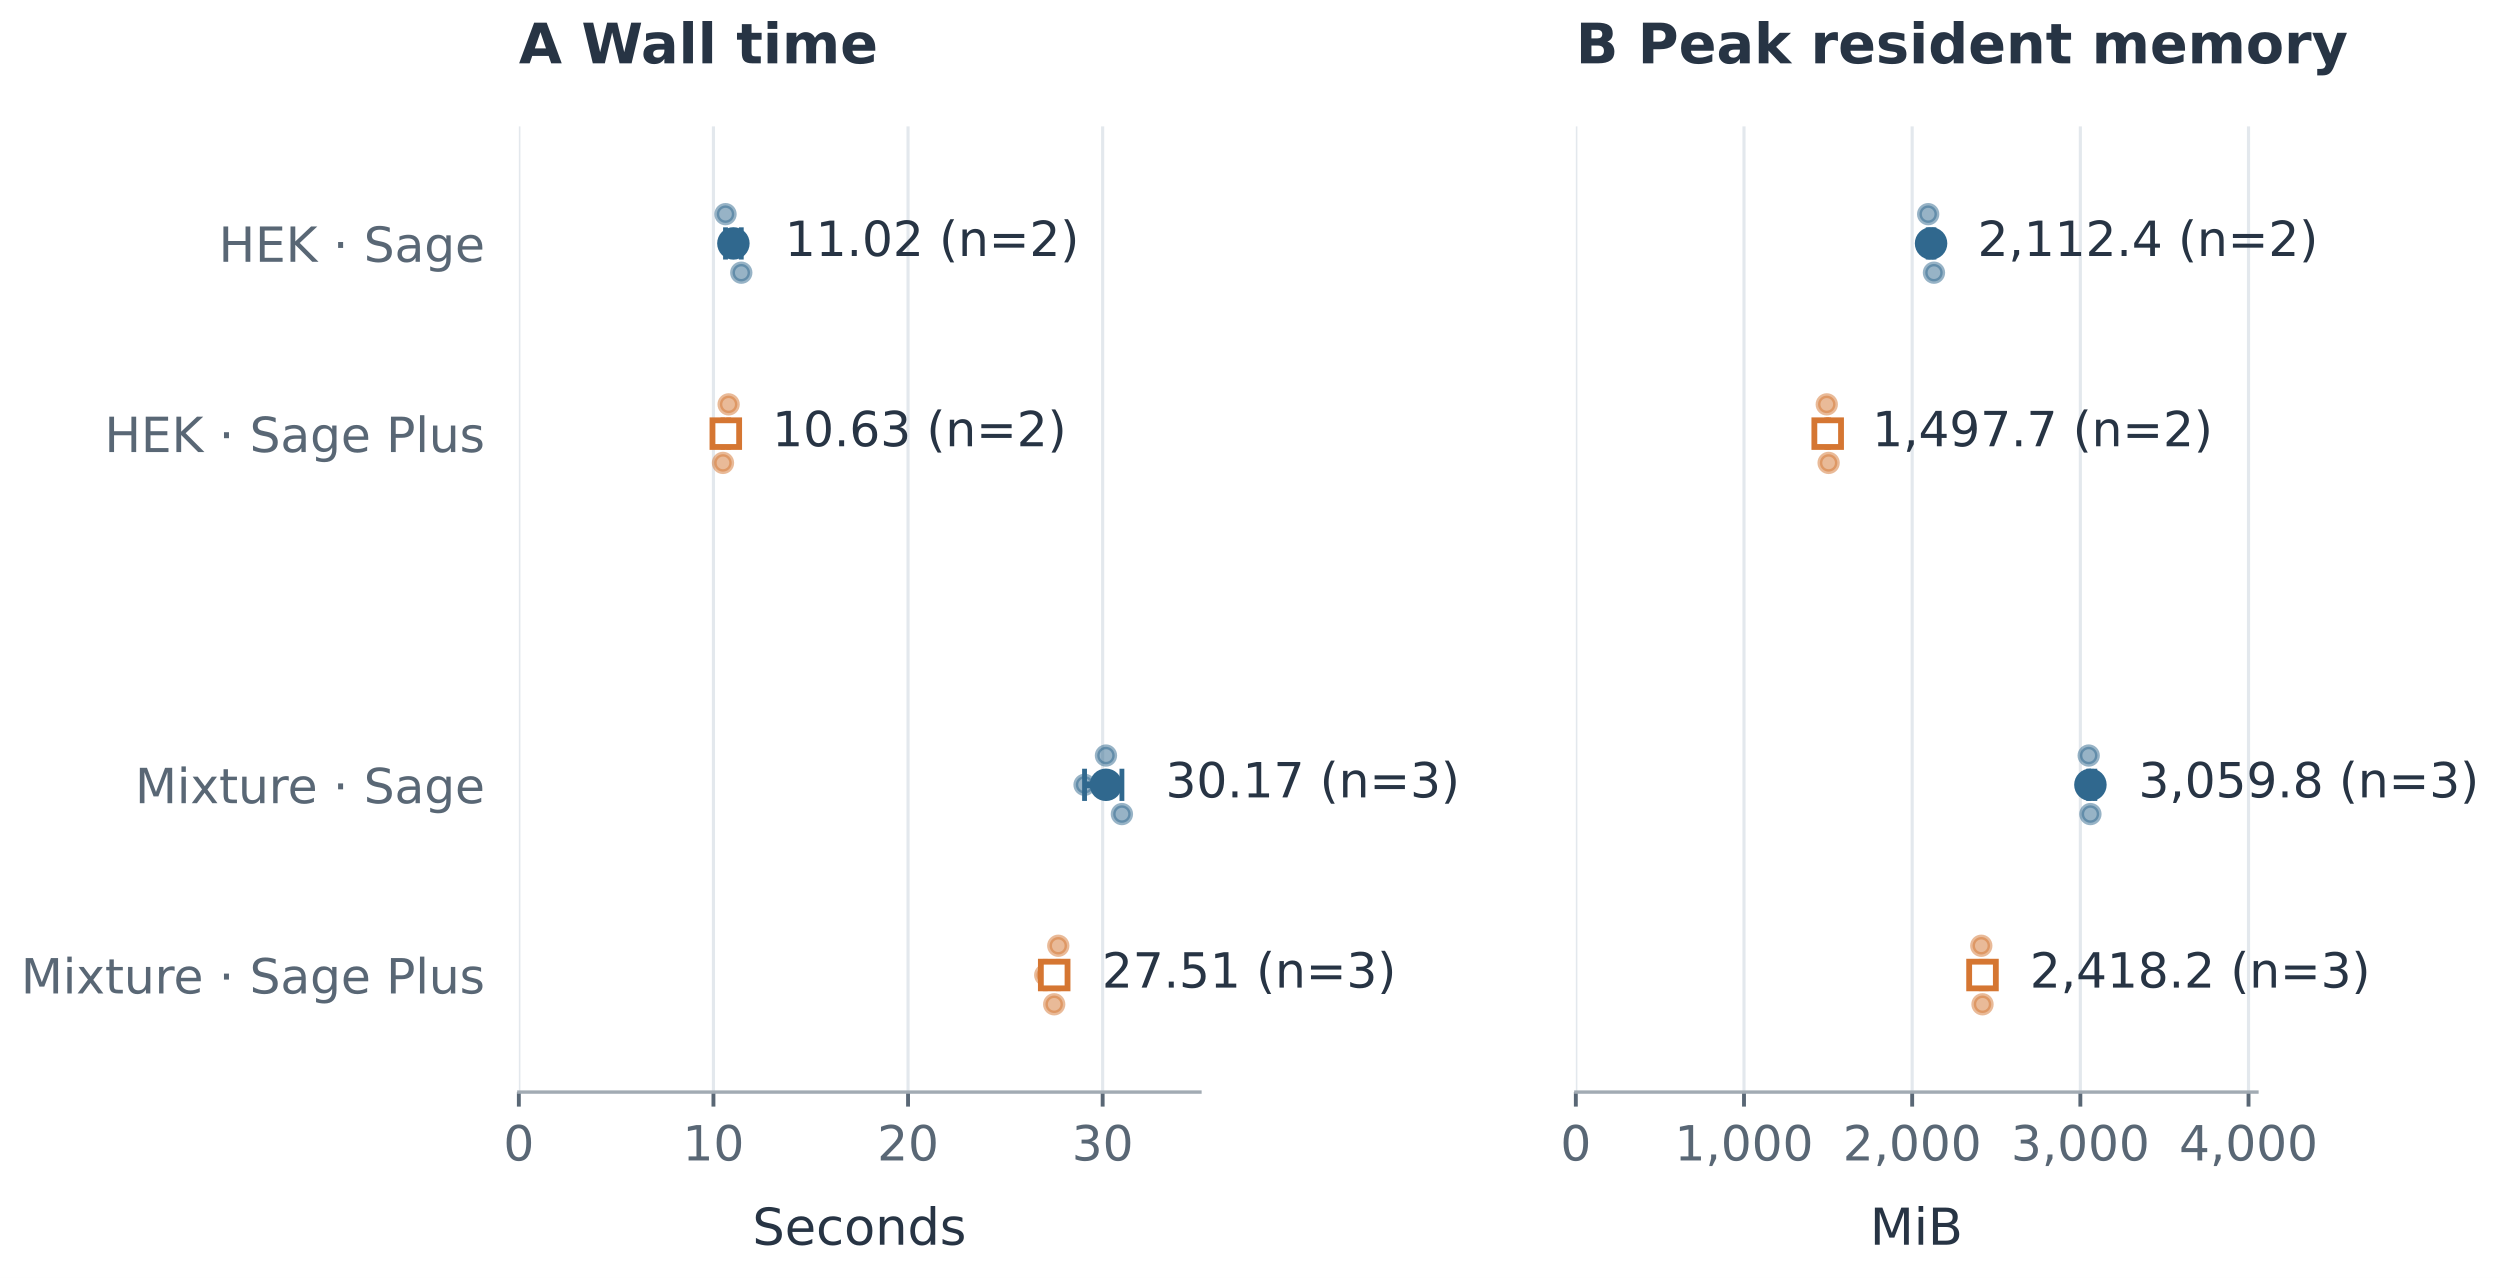
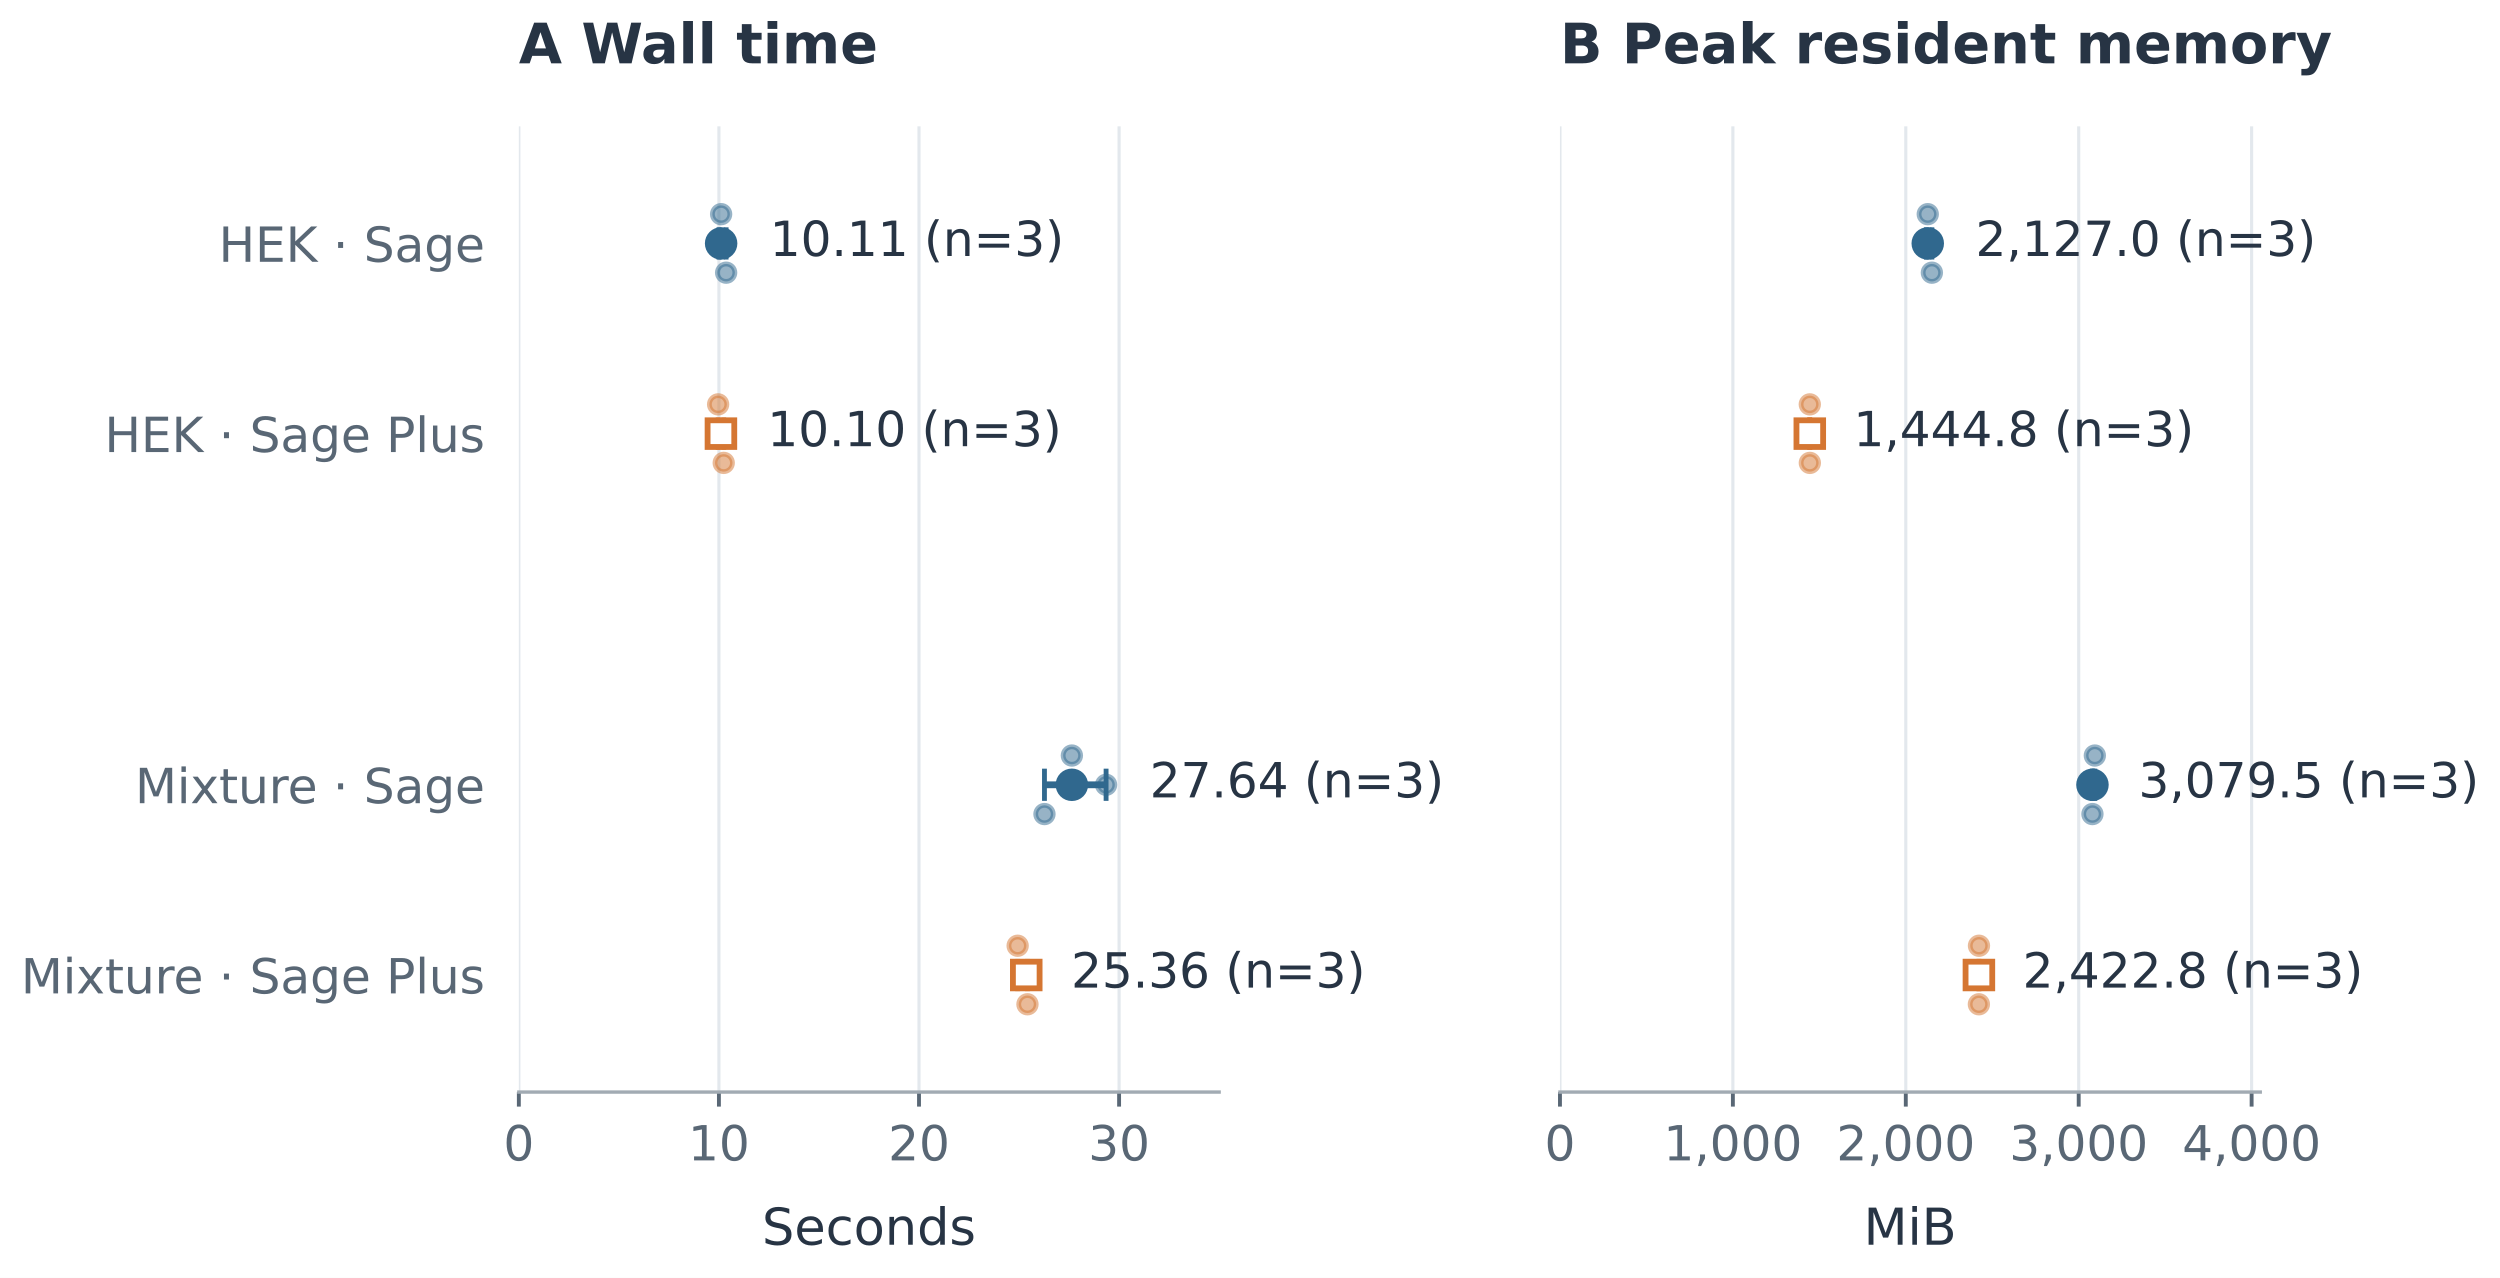
- <svg xmlns="http://www.w3.org/2000/svg" xmlns:xlink="http://www.w3.org/1999/xlink" width="515.529pt" height="263.52pt" viewBox="0 0 515.529 263.52" version="1.1">
+ <svg xmlns="http://www.w3.org/2000/svg" xmlns:xlink="http://www.w3.org/1999/xlink" width="515.536pt" height="263.52pt" viewBox="0 0 515.536 263.52" version="1.1">
  <defs>
    <style type="text/css">*{stroke-linejoin: round; stroke-linecap: butt}</style>
  </defs>
  <g id="figure_1">
    <g id="patch_1">
-       <path d="M 0 263.52  L 515.529 263.52  L 515.529 0  L 0 0  z " style="fill: #ffffff" />
+       <path d="M 0 263.52  L 515.536 263.52  L 515.536 0  L 0 0  z " style="fill: #ffffff" />
    </g>
    <g id="axes_1">
      <g id="patch_2">
-         <path d="M 106.992 225.199  L 247.443 225.199  L 247.443 26.058  L 106.992 26.058  z " style="fill: #ffffff" />
+         <path d="M 106.992 225.199  L 251.404 225.199  L 251.404 26.058  L 106.992 26.058  z " style="fill: #ffffff" />
      </g>
      <g id="matplotlib.axis_1">
        <g id="xtick_1">
          <g id="line2d_1">
-             <path d="M 106.992 225.199  L 106.992 26.058  " clip-path="url(#pabcf31ea28)" style="fill: none; stroke: #e3e8ed; stroke-width: 0.65; stroke-linecap: square" />
+             <path d="M 106.992 225.199  L 106.992 26.058  " clip-path="url(#pe4a8fcfc64)" style="fill: none; stroke: #e3e8ed; stroke-width: 0.65; stroke-linecap: square" />
          </g>
          <g id="line2d_2">
            <defs>
              <path id="ma67647b1fe" d="M 0 0  L 0 3  " style="stroke: #596775; stroke-width: 0.8" />
            </defs>
            <g>
              <use xlink:href="#ma67647b1fe" x="106.992" y="225.199" style="fill: #596775; stroke: #596775; stroke-width: 0.8" />
            </g>
          </g>
          <g id="text_1">
            <text style="font-size: 10px; font-family: 'DejaVu Sans'; text-anchor: middle; fill: #596775" x="106.992" y="239.297" transform="rotate(-0 106.9919 239.2968)">0</text>
          </g>
        </g>
        <g id="xtick_2">
          <g id="line2d_3">
-             <path d="M 147.121 225.199  L 147.121 26.058  " clip-path="url(#pabcf31ea28)" style="fill: none; stroke: #e3e8ed; stroke-width: 0.65; stroke-linecap: square" />
+             <path d="M 148.252 225.199  L 148.252 26.058  " clip-path="url(#pe4a8fcfc64)" style="fill: none; stroke: #e3e8ed; stroke-width: 0.65; stroke-linecap: square" />
          </g>
          <g id="line2d_4">
            <g>
-               <use xlink:href="#ma67647b1fe" x="147.121" y="225.199" style="fill: #596775; stroke: #596775; stroke-width: 0.8" />
+               <use xlink:href="#ma67647b1fe" x="148.252" y="225.199" style="fill: #596775; stroke: #596775; stroke-width: 0.8" />
            </g>
          </g>
          <g id="text_2">
-             <text style="font-size: 10px; font-family: 'DejaVu Sans'; text-anchor: middle; fill: #596775" x="147.121" y="239.297" transform="rotate(-0 147.1208 239.2968)">10</text>
+             <text style="font-size: 10px; font-family: 'DejaVu Sans'; text-anchor: middle; fill: #596775" x="148.252" y="239.297" transform="rotate(-0 148.2524 239.2968)">10</text>
          </g>
        </g>
        <g id="xtick_3">
          <g id="line2d_5">
-             <path d="M 187.25 225.199  L 187.25 26.058  " clip-path="url(#pabcf31ea28)" style="fill: none; stroke: #e3e8ed; stroke-width: 0.65; stroke-linecap: square" />
+             <path d="M 189.513 225.199  L 189.513 26.058  " clip-path="url(#pe4a8fcfc64)" style="fill: none; stroke: #e3e8ed; stroke-width: 0.65; stroke-linecap: square" />
          </g>
          <g id="line2d_6">
            <g>
-               <use xlink:href="#ma67647b1fe" x="187.25" y="225.199" style="fill: #596775; stroke: #596775; stroke-width: 0.8" />
+               <use xlink:href="#ma67647b1fe" x="189.513" y="225.199" style="fill: #596775; stroke: #596775; stroke-width: 0.8" />
            </g>
          </g>
          <g id="text_3">
-             <text style="font-size: 10px; font-family: 'DejaVu Sans'; text-anchor: middle; fill: #596775" x="187.25" y="239.297" transform="rotate(-0 187.2497 239.2968)">20</text>
+             <text style="font-size: 10px; font-family: 'DejaVu Sans'; text-anchor: middle; fill: #596775" x="189.513" y="239.297" transform="rotate(-0 189.5129 239.2968)">20</text>
          </g>
        </g>
        <g id="xtick_4">
          <g id="line2d_7">
-             <path d="M 227.379 225.199  L 227.379 26.058  " clip-path="url(#pabcf31ea28)" style="fill: none; stroke: #e3e8ed; stroke-width: 0.65; stroke-linecap: square" />
+             <path d="M 230.773 225.199  L 230.773 26.058  " clip-path="url(#pe4a8fcfc64)" style="fill: none; stroke: #e3e8ed; stroke-width: 0.65; stroke-linecap: square" />
          </g>
          <g id="line2d_8">
            <g>
-               <use xlink:href="#ma67647b1fe" x="227.379" y="225.199" style="fill: #596775; stroke: #596775; stroke-width: 0.8" />
+               <use xlink:href="#ma67647b1fe" x="230.773" y="225.199" style="fill: #596775; stroke: #596775; stroke-width: 0.8" />
            </g>
          </g>
          <g id="text_4">
-             <text style="font-size: 10px; font-family: 'DejaVu Sans'; text-anchor: middle; fill: #596775" x="227.379" y="239.297" transform="rotate(-0 227.3786 239.2968)">30</text>
+             <text style="font-size: 10px; font-family: 'DejaVu Sans'; text-anchor: middle; fill: #596775" x="230.773" y="239.297" transform="rotate(-0 230.7733 239.2968)">30</text>
          </g>
        </g>
        <g id="text_5">
-           <text style="font-size: 10.5px; font-family: 'DejaVu Sans'; text-anchor: middle; fill: #273444" x="177.217" y="256.678" transform="rotate(-0 177.2175 256.6775)">Seconds</text>
+           <text style="font-size: 10.5px; font-family: 'DejaVu Sans'; text-anchor: middle; fill: #273444" x="179.198" y="256.678" transform="rotate(-0 179.1977 256.6775)">Seconds</text>
        </g>
      </g>
      <g id="matplotlib.axis_2">
        <g id="ytick_1">
          <g id="line2d_9" />
          <g id="text_6">
            <text style="font-size: 10px; font-family: 'DejaVu Sans'; text-anchor: end; fill: #596775" x="99.992" y="53.995" transform="rotate(-0 99.99187 53.99533)">HEK · Sage</text>
          </g>
        </g>
        <g id="ytick_2">
          <g id="line2d_10" />
          <g id="text_7">
            <text style="font-size: 10px; font-family: 'DejaVu Sans'; text-anchor: end; fill: #596775" x="99.992" y="93.22" transform="rotate(-0 99.99187 93.22046)">HEK · Sage Plus</text>
          </g>
        </g>
        <g id="ytick_3">
          <g id="line2d_11" />
          <g id="text_8">
            <text style="font-size: 10px; font-family: 'DejaVu Sans'; text-anchor: end; fill: #596775" x="99.992" y="165.635" transform="rotate(-0 99.99187 165.6354)">Mixture · Sage</text>
          </g>
        </g>
        <g id="ytick_4">
          <g id="line2d_12" />
          <g id="text_9">
            <text style="font-size: 10px; font-family: 'DejaVu Sans'; text-anchor: end; fill: #596775" x="99.992" y="204.86" transform="rotate(-0 99.99187 204.8601)">Mixture · Sage Plus</text>
          </g>
        </g>
      </g>
      <g id="LineCollection_1">
-         <path d="M 149.609 50.197  L 152.859 50.197  " clip-path="url(#pabcf31ea28)" style="fill: none; stroke: #30688e; stroke-width: 1.4" />
+         <path d="M 148.252 50.197  L 149.738 50.197  " clip-path="url(#pe4a8fcfc64)" style="fill: none; stroke: #30688e; stroke-width: 1.4" />
      </g>
      <g id="LineCollection_2">
-         <path d="M 149.609 46.877  L 149.609 53.516  " clip-path="url(#pabcf31ea28)" style="fill: none; stroke: #30688e" />
-         <path d="M 152.859 46.877  L 152.859 53.516  " clip-path="url(#pabcf31ea28)" style="fill: none; stroke: #30688e" />
+         <path d="M 148.252 46.877  L 148.252 53.516  " clip-path="url(#pe4a8fcfc64)" style="fill: none; stroke: #30688e" />
+         <path d="M 149.738 46.877  L 149.738 53.516  " clip-path="url(#pe4a8fcfc64)" style="fill: none; stroke: #30688e" />
      </g>
      <g id="LineCollection_3">
-         <path d="M 149.087 89.421  L 150.251 89.421  " clip-path="url(#pabcf31ea28)" style="fill: none; stroke: #d57632; stroke-width: 1.4" />
+         <path d="M 148.087 89.421  L 149.243 89.421  " clip-path="url(#pe4a8fcfc64)" style="fill: none; stroke: #d57632; stroke-width: 1.4" />
      </g>
      <g id="LineCollection_4">
-         <path d="M 149.087 86.102  L 149.087 92.74  " clip-path="url(#pabcf31ea28)" style="fill: none; stroke: #d57632" />
-         <path d="M 150.251 86.102  L 150.251 92.74  " clip-path="url(#pabcf31ea28)" style="fill: none; stroke: #d57632" />
+         <path d="M 148.087 86.102  L 148.087 92.74  " clip-path="url(#pe4a8fcfc64)" style="fill: none; stroke: #d57632" />
+         <path d="M 149.243 86.102  L 149.243 92.74  " clip-path="url(#pe4a8fcfc64)" style="fill: none; stroke: #d57632" />
      </g>
      <g id="LineCollection_5">
-         <path d="M 223.647 161.836  L 231.351 161.836  " clip-path="url(#pabcf31ea28)" style="fill: none; stroke: #30688e; stroke-width: 1.4" />
+         <path d="M 215.383 161.836  L 228.091 161.836  " clip-path="url(#pe4a8fcfc64)" style="fill: none; stroke: #30688e; stroke-width: 1.4" />
      </g>
      <g id="LineCollection_6">
-         <path d="M 223.647 158.517  L 223.647 165.155  " clip-path="url(#pabcf31ea28)" style="fill: none; stroke: #30688e" />
-         <path d="M 231.351 158.517  L 231.351 165.155  " clip-path="url(#pabcf31ea28)" style="fill: none; stroke: #30688e" />
+         <path d="M 215.383 158.517  L 215.383 165.155  " clip-path="url(#pe4a8fcfc64)" style="fill: none; stroke: #30688e" />
+         <path d="M 228.091 158.517  L 228.091 165.155  " clip-path="url(#pe4a8fcfc64)" style="fill: none; stroke: #30688e" />
      </g>
      <g id="LineCollection_7">
-         <path d="M 215.541 201.061  L 218.229 201.061  " clip-path="url(#pabcf31ea28)" style="fill: none; stroke: #d57632; stroke-width: 1.4" />
+         <path d="M 209.854 201.061  L 211.876 201.061  " clip-path="url(#pe4a8fcfc64)" style="fill: none; stroke: #d57632; stroke-width: 1.4" />
      </g>
      <g id="LineCollection_8">
-         <path d="M 215.541 197.742  L 215.541 204.38  " clip-path="url(#pabcf31ea28)" style="fill: none; stroke: #d57632" />
-         <path d="M 218.229 197.742  L 218.229 204.38  " clip-path="url(#pabcf31ea28)" style="fill: none; stroke: #d57632" />
+         <path d="M 209.854 197.742  L 209.854 204.38  " clip-path="url(#pe4a8fcfc64)" style="fill: none; stroke: #d57632" />
+         <path d="M 211.876 197.742  L 211.876 204.38  " clip-path="url(#pe4a8fcfc64)" style="fill: none; stroke: #d57632" />
      </g>
      <g id="patch_3">
-         <path d="M 106.992 225.199  L 247.443 225.199  " style="fill: none; stroke: #a2abb3; stroke-width: 0.7; stroke-linejoin: miter; stroke-linecap: square" />
+         <path d="M 106.992 225.199  L 251.404 225.199  " style="fill: none; stroke: #a2abb3; stroke-width: 0.7; stroke-linejoin: miter; stroke-linecap: square" />
      </g>
      <g id="PathCollection_1">
        <defs>
          <path id="mf370500180" d="M 0 1.803  C 0.478 1.803 0.937 1.613 1.275 1.275  C 1.613 0.937 1.803 0.478 1.803 0  C 1.803 -0.478 1.613 -0.937 1.275 -1.275  C 0.937 -1.613 0.478 -1.803 0 -1.803  C -0.478 -1.803 -0.937 -1.613 -1.275 -1.275  C -1.613 -0.937 -1.803 -0.478 -1.803 0  C -1.803 0.478 -1.613 0.937 -1.275 1.275  C -0.937 1.613 -0.478 1.803 0 1.803  z " style="stroke: #30688e; stroke-opacity: 0.5" />
        </defs>
-         <g clip-path="url(#pabcf31ea28)">
-           <use xlink:href="#mf370500180" x="149.609" y="44.162" style="fill: #30688e; fill-opacity: 0.5; stroke: #30688e; stroke-opacity: 0.5" />
-           <use xlink:href="#mf370500180" x="152.859" y="56.231" style="fill: #30688e; fill-opacity: 0.5; stroke: #30688e; stroke-opacity: 0.5" />
+         <g clip-path="url(#pe4a8fcfc64)">
+           <use xlink:href="#mf370500180" x="148.706" y="44.162" style="fill: #30688e; fill-opacity: 0.5; stroke: #30688e; stroke-opacity: 0.5" />
+           <use xlink:href="#mf370500180" x="148.252" y="50.197" style="fill: #30688e; fill-opacity: 0.5; stroke: #30688e; stroke-opacity: 0.5" />
+           <use xlink:href="#mf370500180" x="149.738" y="56.231" style="fill: #30688e; fill-opacity: 0.5; stroke: #30688e; stroke-opacity: 0.5" />
        </g>
      </g>
      <g id="text_10">
-         <text style="font-size: 10px; font-family: 'DejaVu Sans'; text-anchor: start; fill: #273444" x="161.859" y="52.794" transform="rotate(-0 161.8592 52.79416)">11.02 (n=2)</text>
+         <text style="font-size: 10px; font-family: 'DejaVu Sans'; text-anchor: start; fill: #273444" x="158.738" y="52.794" transform="rotate(-0 158.7377 52.79416)">10.11 (n=3)</text>
      </g>
      <g id="PathCollection_2">
        <defs>
          <path id="mba0e2606a8" d="M 0 1.803  C 0.478 1.803 0.937 1.613 1.275 1.275  C 1.613 0.937 1.803 0.478 1.803 0  C 1.803 -0.478 1.613 -0.937 1.275 -1.275  C 0.937 -1.613 0.478 -1.803 0 -1.803  C -0.478 -1.803 -0.937 -1.613 -1.275 -1.275  C -1.613 -0.937 -1.803 -0.478 -1.803 0  C -1.803 0.478 -1.613 0.937 -1.275 1.275  C -0.937 1.613 -0.478 1.803 0 1.803  z " style="stroke: #d57632; stroke-opacity: 0.5" />
        </defs>
-         <g clip-path="url(#pabcf31ea28)">
-           <use xlink:href="#mba0e2606a8" x="150.251" y="83.387" style="fill: #d57632; fill-opacity: 0.5; stroke: #d57632; stroke-opacity: 0.5" />
-           <use xlink:href="#mba0e2606a8" x="149.087" y="95.456" style="fill: #d57632; fill-opacity: 0.5; stroke: #d57632; stroke-opacity: 0.5" />
+         <g clip-path="url(#pe4a8fcfc64)">
+           <use xlink:href="#mba0e2606a8" x="148.087" y="83.387" style="fill: #d57632; fill-opacity: 0.5; stroke: #d57632; stroke-opacity: 0.5" />
+           <use xlink:href="#mba0e2606a8" x="148.665" y="89.421" style="fill: #d57632; fill-opacity: 0.5; stroke: #d57632; stroke-opacity: 0.5" />
+           <use xlink:href="#mba0e2606a8" x="149.243" y="95.456" style="fill: #d57632; fill-opacity: 0.5; stroke: #d57632; stroke-opacity: 0.5" />
        </g>
      </g>
      <g id="text_11">
-         <text style="font-size: 10px; font-family: 'DejaVu Sans'; text-anchor: start; fill: #273444" x="159.251" y="92.019" transform="rotate(-0 159.2508 92.0189)">10.63 (n=2)</text>
+         <text style="font-size: 10px; font-family: 'DejaVu Sans'; text-anchor: start; fill: #273444" x="158.243" y="92.019" transform="rotate(-0 158.2426 92.0189)">10.10 (n=3)</text>
      </g>
      <g id="PathCollection_3">
-         <g clip-path="url(#pabcf31ea28)">
-           <use xlink:href="#mf370500180" x="228.061" y="155.802" style="fill: #30688e; fill-opacity: 0.5; stroke: #30688e; stroke-opacity: 0.5" />
-           <use xlink:href="#mf370500180" x="223.647" y="161.836" style="fill: #30688e; fill-opacity: 0.5; stroke: #30688e; stroke-opacity: 0.5" />
-           <use xlink:href="#mf370500180" x="231.351" y="167.871" style="fill: #30688e; fill-opacity: 0.5; stroke: #30688e; stroke-opacity: 0.5" />
+         <g clip-path="url(#pe4a8fcfc64)">
+           <use xlink:href="#mf370500180" x="221.036" y="155.802" style="fill: #30688e; fill-opacity: 0.5; stroke: #30688e; stroke-opacity: 0.5" />
+           <use xlink:href="#mf370500180" x="228.091" y="161.836" style="fill: #30688e; fill-opacity: 0.5; stroke: #30688e; stroke-opacity: 0.5" />
+           <use xlink:href="#mf370500180" x="215.383" y="167.871" style="fill: #30688e; fill-opacity: 0.5; stroke: #30688e; stroke-opacity: 0.5" />
        </g>
      </g>
      <g id="text_12">
-         <text style="font-size: 10px; font-family: 'DejaVu Sans'; text-anchor: start; fill: #273444" x="240.351" y="164.434" transform="rotate(-0 240.3514 164.4338)">30.17 (n=3)</text>
+         <text style="font-size: 10px; font-family: 'DejaVu Sans'; text-anchor: start; fill: #273444" x="237.091" y="164.434" transform="rotate(-0 237.0914 164.4338)">27.64 (n=3)</text>
      </g>
      <g id="PathCollection_4">
-         <g clip-path="url(#pabcf31ea28)">
-           <use xlink:href="#mba0e2606a8" x="218.229" y="195.026" style="fill: #d57632; fill-opacity: 0.5; stroke: #d57632; stroke-opacity: 0.5" />
-           <use xlink:href="#mba0e2606a8" x="215.541" y="201.061" style="fill: #d57632; fill-opacity: 0.5; stroke: #d57632; stroke-opacity: 0.5" />
-           <use xlink:href="#mba0e2606a8" x="217.387" y="207.095" style="fill: #d57632; fill-opacity: 0.5; stroke: #d57632; stroke-opacity: 0.5" />
+         <g clip-path="url(#pe4a8fcfc64)">
+           <use xlink:href="#mba0e2606a8" x="209.854" y="195.026" style="fill: #d57632; fill-opacity: 0.5; stroke: #d57632; stroke-opacity: 0.5" />
+           <use xlink:href="#mba0e2606a8" x="211.628" y="201.061" style="fill: #d57632; fill-opacity: 0.5; stroke: #d57632; stroke-opacity: 0.5" />
+           <use xlink:href="#mba0e2606a8" x="211.876" y="207.095" style="fill: #d57632; fill-opacity: 0.5; stroke: #d57632; stroke-opacity: 0.5" />
        </g>
      </g>
      <g id="text_13">
-         <text style="font-size: 10px; font-family: 'DejaVu Sans'; text-anchor: start; fill: #273444" x="227.229" y="203.659" transform="rotate(-0 227.2292 203.6585)">27.51 (n=3)</text>
+         <text style="font-size: 10px; font-family: 'DejaVu Sans'; text-anchor: start; fill: #273444" x="220.876" y="203.659" transform="rotate(-0 220.876 203.6585)">25.36 (n=3)</text>
      </g>
      <g id="text_14">
        <text style="font-weight: 700; font-size: 11.5px; font-family: 'DejaVu Sans'; text-anchor: start; fill: #273444" x="106.992" y="13.058" transform="rotate(-0 106.9919 13.0582)">A  Wall time</text>
      </g>
      <g id="line2d_13">
        <defs>
          <path id="m2ec25e5ec6" d="M 0 2.75  C 0.729 2.75 1.429 2.46 1.945 1.945  C 2.46 1.429 2.75 0.729 2.75 0  C 2.75 -0.729 2.46 -1.429 1.945 -1.945  C 1.429 -2.46 0.729 -2.75 0 -2.75  C -0.729 -2.75 -1.429 -2.46 -1.945 -1.945  C -2.46 -1.429 -2.75 -0.729 -2.75 0  C -2.75 0.729 -2.46 1.429 -1.945 1.945  C -1.429 2.46 -0.729 2.75 0 2.75  z " style="stroke: #30688e; stroke-width: 1.2" />
        </defs>
-         <g clip-path="url(#pabcf31ea28)">
-           <use xlink:href="#m2ec25e5ec6" x="151.234" y="50.197" style="fill: #30688e; stroke: #30688e; stroke-width: 1.2" />
+         <g clip-path="url(#pe4a8fcfc64)">
+           <use xlink:href="#m2ec25e5ec6" x="148.706" y="50.197" style="fill: #30688e; stroke: #30688e; stroke-width: 1.2" />
        </g>
      </g>
      <g id="line2d_14">
        <defs>
          <path id="m84e4012bae" d="M -2.75 2.75  L 2.75 2.75  L 2.75 -2.75  L -2.75 -2.75  z " style="stroke: #d57632; stroke-width: 1.2; stroke-linejoin: miter" />
        </defs>
-         <g clip-path="url(#pabcf31ea28)">
-           <use xlink:href="#m84e4012bae" x="149.669" y="89.421" style="fill: #ffffff; stroke: #d57632; stroke-width: 1.2; stroke-linejoin: miter" />
+         <g clip-path="url(#pe4a8fcfc64)">
+           <use xlink:href="#m84e4012bae" x="148.665" y="89.421" style="fill: #ffffff; stroke: #d57632; stroke-width: 1.2; stroke-linejoin: miter" />
        </g>
      </g>
      <g id="line2d_15">
-         <g clip-path="url(#pabcf31ea28)">
-           <use xlink:href="#m2ec25e5ec6" x="228.061" y="161.836" style="fill: #30688e; stroke: #30688e; stroke-width: 1.2" />
+         <g clip-path="url(#pe4a8fcfc64)">
+           <use xlink:href="#m2ec25e5ec6" x="221.036" y="161.836" style="fill: #30688e; stroke: #30688e; stroke-width: 1.2" />
        </g>
      </g>
      <g id="line2d_16">
-         <g clip-path="url(#pabcf31ea28)">
-           <use xlink:href="#m84e4012bae" x="217.387" y="201.061" style="fill: #ffffff; stroke: #d57632; stroke-width: 1.2; stroke-linejoin: miter" />
+         <g clip-path="url(#pe4a8fcfc64)">
+           <use xlink:href="#m84e4012bae" x="211.628" y="201.061" style="fill: #ffffff; stroke: #d57632; stroke-width: 1.2; stroke-linejoin: miter" />
        </g>
      </g>
    </g>
    <g id="axes_2">
      <g id="patch_4">
-         <path d="M 324.954 225.199  L 465.405 225.199  L 465.405 26.058  L 324.954 26.058  z " style="fill: #ffffff" />
+         <path d="M 321.687 225.199  L 466.098 225.199  L 466.098 26.058  L 321.687 26.058  z " style="fill: #ffffff" />
      </g>
      <g id="matplotlib.axis_3">
        <g id="xtick_5">
          <g id="line2d_17">
-             <path d="M 324.954 225.199  L 324.954 26.058  " clip-path="url(#p978c17192a)" style="fill: none; stroke: #e3e8ed; stroke-width: 0.65; stroke-linecap: square" />
+             <path d="M 321.687 225.199  L 321.687 26.058  " clip-path="url(#p80ad0364a1)" style="fill: none; stroke: #e3e8ed; stroke-width: 0.65; stroke-linecap: square" />
          </g>
          <g id="line2d_18">
            <g>
-               <use xlink:href="#ma67647b1fe" x="324.954" y="225.199" style="fill: #596775; stroke: #596775; stroke-width: 0.8" />
+               <use xlink:href="#ma67647b1fe" x="321.687" y="225.199" style="fill: #596775; stroke: #596775; stroke-width: 0.8" />
            </g>
          </g>
          <g id="text_15">
-             <text style="font-size: 10px; font-family: 'DejaVu Sans'; text-anchor: middle; fill: #596775" x="324.954" y="239.297" transform="rotate(-0 324.9536 239.2968)">0</text>
+             <text style="font-size: 10px; font-family: 'DejaVu Sans'; text-anchor: middle; fill: #596775" x="321.687" y="239.297" transform="rotate(-0 321.6868 239.2968)">0</text>
          </g>
        </g>
        <g id="xtick_6">
          <g id="line2d_19">
-             <path d="M 359.633 225.199  L 359.633 26.058  " clip-path="url(#p978c17192a)" style="fill: none; stroke: #e3e8ed; stroke-width: 0.65; stroke-linecap: square" />
+             <path d="M 357.344 225.199  L 357.344 26.058  " clip-path="url(#p80ad0364a1)" style="fill: none; stroke: #e3e8ed; stroke-width: 0.65; stroke-linecap: square" />
          </g>
          <g id="line2d_20">
            <g>
-               <use xlink:href="#ma67647b1fe" x="359.633" y="225.199" style="fill: #596775; stroke: #596775; stroke-width: 0.8" />
+               <use xlink:href="#ma67647b1fe" x="357.344" y="225.199" style="fill: #596775; stroke: #596775; stroke-width: 0.8" />
            </g>
          </g>
          <g id="text_16">
-             <text style="font-size: 10px; font-family: 'DejaVu Sans'; text-anchor: middle; fill: #596775" x="359.633" y="239.297" transform="rotate(-0 359.6329 239.2968)">1,000</text>
+             <text style="font-size: 10px; font-family: 'DejaVu Sans'; text-anchor: middle; fill: #596775" x="357.344" y="239.297" transform="rotate(-0 357.344 239.2968)">1,000</text>
          </g>
        </g>
        <g id="xtick_7">
          <g id="line2d_21">
-             <path d="M 394.312 225.199  L 394.312 26.058  " clip-path="url(#p978c17192a)" style="fill: none; stroke: #e3e8ed; stroke-width: 0.65; stroke-linecap: square" />
+             <path d="M 393.001 225.199  L 393.001 26.058  " clip-path="url(#p80ad0364a1)" style="fill: none; stroke: #e3e8ed; stroke-width: 0.65; stroke-linecap: square" />
          </g>
          <g id="line2d_22">
            <g>
-               <use xlink:href="#ma67647b1fe" x="394.312" y="225.199" style="fill: #596775; stroke: #596775; stroke-width: 0.8" />
+               <use xlink:href="#ma67647b1fe" x="393.001" y="225.199" style="fill: #596775; stroke: #596775; stroke-width: 0.8" />
            </g>
          </g>
          <g id="text_17">
-             <text style="font-size: 10px; font-family: 'DejaVu Sans'; text-anchor: middle; fill: #596775" x="394.312" y="239.297" transform="rotate(-0 394.3122 239.2968)">2,000</text>
+             <text style="font-size: 10px; font-family: 'DejaVu Sans'; text-anchor: middle; fill: #596775" x="393.001" y="239.297" transform="rotate(-0 393.0012 239.2968)">2,000</text>
          </g>
        </g>
        <g id="xtick_8">
          <g id="line2d_23">
-             <path d="M 428.992 225.199  L 428.992 26.058  " clip-path="url(#p978c17192a)" style="fill: none; stroke: #e3e8ed; stroke-width: 0.65; stroke-linecap: square" />
+             <path d="M 428.658 225.199  L 428.658 26.058  " clip-path="url(#p80ad0364a1)" style="fill: none; stroke: #e3e8ed; stroke-width: 0.65; stroke-linecap: square" />
          </g>
          <g id="line2d_24">
            <g>
-               <use xlink:href="#ma67647b1fe" x="428.992" y="225.199" style="fill: #596775; stroke: #596775; stroke-width: 0.8" />
+               <use xlink:href="#ma67647b1fe" x="428.658" y="225.199" style="fill: #596775; stroke: #596775; stroke-width: 0.8" />
            </g>
          </g>
          <g id="text_18">
-             <text style="font-size: 10px; font-family: 'DejaVu Sans'; text-anchor: middle; fill: #596775" x="428.992" y="239.297" transform="rotate(-0 428.9915 239.2968)">3,000</text>
+             <text style="font-size: 10px; font-family: 'DejaVu Sans'; text-anchor: middle; fill: #596775" x="428.658" y="239.297" transform="rotate(-0 428.6584 239.2968)">3,000</text>
          </g>
        </g>
        <g id="xtick_9">
          <g id="line2d_25">
-             <path d="M 463.671 225.199  L 463.671 26.058  " clip-path="url(#p978c17192a)" style="fill: none; stroke: #e3e8ed; stroke-width: 0.65; stroke-linecap: square" />
+             <path d="M 464.316 225.199  L 464.316 26.058  " clip-path="url(#p80ad0364a1)" style="fill: none; stroke: #e3e8ed; stroke-width: 0.65; stroke-linecap: square" />
          </g>
          <g id="line2d_26">
            <g>
-               <use xlink:href="#ma67647b1fe" x="463.671" y="225.199" style="fill: #596775; stroke: #596775; stroke-width: 0.8" />
+               <use xlink:href="#ma67647b1fe" x="464.316" y="225.199" style="fill: #596775; stroke: #596775; stroke-width: 0.8" />
            </g>
          </g>
          <g id="text_19">
-             <text style="font-size: 10px; font-family: 'DejaVu Sans'; text-anchor: middle; fill: #596775" x="463.671" y="239.297" transform="rotate(-0 463.6708 239.2968)">4,000</text>
+             <text style="font-size: 10px; font-family: 'DejaVu Sans'; text-anchor: middle; fill: #596775" x="464.316" y="239.297" transform="rotate(-0 464.3156 239.2968)">4,000</text>
          </g>
        </g>
        <g id="text_20">
-           <text style="font-size: 10.5px; font-family: 'DejaVu Sans'; text-anchor: middle; fill: #273444" x="395.179" y="256.678" transform="rotate(-0 395.1792 256.6775)">MiB</text>
+           <text style="font-size: 10.5px; font-family: 'DejaVu Sans'; text-anchor: middle; fill: #273444" x="393.893" y="256.678" transform="rotate(-0 393.8926 256.6775)">MiB</text>
        </g>
      </g>
      <g id="matplotlib.axis_4">
        <g id="ytick_5">
          <g id="line2d_27" />
        </g>
        <g id="ytick_6">
          <g id="line2d_28" />
        </g>
        <g id="ytick_7">
          <g id="line2d_29" />
        </g>
        <g id="ytick_8">
          <g id="line2d_30" />
        </g>
      </g>
      <g id="LineCollection_9">
-         <path d="M 397.612 50.197  L 398.805 50.197  " clip-path="url(#p978c17192a)" style="fill: none; stroke: #30688e; stroke-width: 1.4" />
+         <path d="M 397.246 50.197  L 398.381 50.197  " clip-path="url(#p80ad0364a1)" style="fill: none; stroke: #30688e; stroke-width: 1.4" />
      </g>
      <g id="LineCollection_10">
-         <path d="M 397.612 46.877  L 397.612 53.516  " clip-path="url(#p978c17192a)" style="fill: none; stroke: #30688e" />
-         <path d="M 398.805 46.877  L 398.805 53.516  " clip-path="url(#p978c17192a)" style="fill: none; stroke: #30688e" />
+         <path d="M 397.246 46.877  L 397.246 53.516  " clip-path="url(#p80ad0364a1)" style="fill: none; stroke: #30688e" />
+         <path d="M 398.381 46.877  L 398.381 53.516  " clip-path="url(#p80ad0364a1)" style="fill: none; stroke: #30688e" />
      </g>
      <g id="LineCollection_11">
-         <path d="M 376.701 89.421  L 377.083 89.421  " clip-path="url(#p978c17192a)" style="fill: none; stroke: #d57632; stroke-width: 1.4" />
+         <path d="M 373.173 89.421  L 373.214 89.421  " clip-path="url(#p80ad0364a1)" style="fill: none; stroke: #d57632; stroke-width: 1.4" />
      </g>
      <g id="LineCollection_12">
-         <path d="M 376.701 86.102  L 376.701 92.74  " clip-path="url(#p978c17192a)" style="fill: none; stroke: #d57632" />
-         <path d="M 377.083 86.102  L 377.083 92.74  " clip-path="url(#p978c17192a)" style="fill: none; stroke: #d57632" />
+         <path d="M 373.173 86.102  L 373.173 92.74  " clip-path="url(#p80ad0364a1)" style="fill: none; stroke: #d57632" />
+         <path d="M 373.214 86.102  L 373.214 92.74  " clip-path="url(#p80ad0364a1)" style="fill: none; stroke: #d57632" />
      </g>
      <g id="LineCollection_13">
-         <path d="M 430.713 161.836  L 431.979 161.836  " clip-path="url(#p978c17192a)" style="fill: none; stroke: #30688e; stroke-width: 1.4" />
+         <path d="M 431.488 161.836  L 431.986 161.836  " clip-path="url(#p80ad0364a1)" style="fill: none; stroke: #30688e; stroke-width: 1.4" />
      </g>
      <g id="LineCollection_14">
-         <path d="M 430.713 158.517  L 430.713 165.155  " clip-path="url(#p978c17192a)" style="fill: none; stroke: #30688e" />
-         <path d="M 431.979 158.517  L 431.979 165.155  " clip-path="url(#p978c17192a)" style="fill: none; stroke: #30688e" />
+         <path d="M 431.488 158.517  L 431.488 165.155  " clip-path="url(#p80ad0364a1)" style="fill: none; stroke: #30688e" />
+         <path d="M 431.986 158.517  L 431.986 165.155  " clip-path="url(#p80ad0364a1)" style="fill: none; stroke: #30688e" />
      </g>
      <g id="LineCollection_15">
-         <path d="M 408.564 201.061  L 409.582 201.061  " clip-path="url(#p978c17192a)" style="fill: none; stroke: #d57632; stroke-width: 1.4" />
+         <path d="M 408.072 201.061  L 408.093 201.061  " clip-path="url(#p80ad0364a1)" style="fill: none; stroke: #d57632; stroke-width: 1.4" />
      </g>
      <g id="LineCollection_16">
-         <path d="M 408.564 197.742  L 408.564 204.38  " clip-path="url(#p978c17192a)" style="fill: none; stroke: #d57632" />
-         <path d="M 409.582 197.742  L 409.582 204.38  " clip-path="url(#p978c17192a)" style="fill: none; stroke: #d57632" />
+         <path d="M 408.072 197.742  L 408.072 204.38  " clip-path="url(#p80ad0364a1)" style="fill: none; stroke: #d57632" />
+         <path d="M 408.093 197.742  L 408.093 204.38  " clip-path="url(#p80ad0364a1)" style="fill: none; stroke: #d57632" />
      </g>
      <g id="patch_5">
-         <path d="M 324.954 225.199  L 465.405 225.199  " style="fill: none; stroke: #a2abb3; stroke-width: 0.7; stroke-linejoin: miter; stroke-linecap: square" />
+         <path d="M 321.687 225.199  L 466.098 225.199  " style="fill: none; stroke: #a2abb3; stroke-width: 0.7; stroke-linejoin: miter; stroke-linecap: square" />
      </g>
      <g id="PathCollection_5">
-         <g clip-path="url(#p978c17192a)">
-           <use xlink:href="#mf370500180" x="397.612" y="44.162" style="fill: #30688e; fill-opacity: 0.5; stroke: #30688e; stroke-opacity: 0.5" />
-           <use xlink:href="#mf370500180" x="398.805" y="56.231" style="fill: #30688e; fill-opacity: 0.5; stroke: #30688e; stroke-opacity: 0.5" />
+         <g clip-path="url(#p80ad0364a1)">
+           <use xlink:href="#mf370500180" x="397.531" y="44.162" style="fill: #30688e; fill-opacity: 0.5; stroke: #30688e; stroke-opacity: 0.5" />
+           <use xlink:href="#mf370500180" x="397.246" y="50.197" style="fill: #30688e; fill-opacity: 0.5; stroke: #30688e; stroke-opacity: 0.5" />
+           <use xlink:href="#mf370500180" x="398.381" y="56.231" style="fill: #30688e; fill-opacity: 0.5; stroke: #30688e; stroke-opacity: 0.5" />
        </g>
      </g>
      <g id="text_21">
-         <text style="font-size: 10px; font-family: 'DejaVu Sans'; text-anchor: start; fill: #273444" x="407.805" y="52.794" transform="rotate(-0 407.805 52.79416)">2,112.4 (n=2)</text>
+         <text style="font-size: 10px; font-family: 'DejaVu Sans'; text-anchor: start; fill: #273444" x="407.381" y="52.794" transform="rotate(-0 407.3814 52.79416)">2,127.0 (n=3)</text>
      </g>
      <g id="PathCollection_6">
-         <g clip-path="url(#p978c17192a)">
-           <use xlink:href="#mba0e2606a8" x="376.701" y="83.387" style="fill: #d57632; fill-opacity: 0.5; stroke: #d57632; stroke-opacity: 0.5" />
-           <use xlink:href="#mba0e2606a8" x="377.083" y="95.456" style="fill: #d57632; fill-opacity: 0.5; stroke: #d57632; stroke-opacity: 0.5" />
+         <g clip-path="url(#p80ad0364a1)">
+           <use xlink:href="#mba0e2606a8" x="373.205" y="83.387" style="fill: #d57632; fill-opacity: 0.5; stroke: #d57632; stroke-opacity: 0.5" />
+           <use xlink:href="#mba0e2606a8" x="373.173" y="89.421" style="fill: #d57632; fill-opacity: 0.5; stroke: #d57632; stroke-opacity: 0.5" />
+           <use xlink:href="#mba0e2606a8" x="373.214" y="95.456" style="fill: #d57632; fill-opacity: 0.5; stroke: #d57632; stroke-opacity: 0.5" />
        </g>
      </g>
      <g id="text_22">
-         <text style="font-size: 10px; font-family: 'DejaVu Sans'; text-anchor: start; fill: #273444" x="386.083" y="92.019" transform="rotate(-0 386.0831 92.0189)">1,497.7 (n=2)</text>
+         <text style="font-size: 10px; font-family: 'DejaVu Sans'; text-anchor: start; fill: #273444" x="382.214" y="92.019" transform="rotate(-0 382.2145 92.0189)">1,444.8 (n=3)</text>
      </g>
      <g id="PathCollection_7">
-         <g clip-path="url(#p978c17192a)">
-           <use xlink:href="#mf370500180" x="430.713" y="155.802" style="fill: #30688e; fill-opacity: 0.5; stroke: #30688e; stroke-opacity: 0.5" />
-           <use xlink:href="#mf370500180" x="431.979" y="161.836" style="fill: #30688e; fill-opacity: 0.5; stroke: #30688e; stroke-opacity: 0.5" />
-           <use xlink:href="#mf370500180" x="431.066" y="167.871" style="fill: #30688e; fill-opacity: 0.5; stroke: #30688e; stroke-opacity: 0.5" />
+         <g clip-path="url(#p80ad0364a1)">
+           <use xlink:href="#mf370500180" x="431.986" y="155.802" style="fill: #30688e; fill-opacity: 0.5; stroke: #30688e; stroke-opacity: 0.5" />
+           <use xlink:href="#mf370500180" x="431.494" y="161.836" style="fill: #30688e; fill-opacity: 0.5; stroke: #30688e; stroke-opacity: 0.5" />
+           <use xlink:href="#mf370500180" x="431.488" y="167.871" style="fill: #30688e; fill-opacity: 0.5; stroke: #30688e; stroke-opacity: 0.5" />
        </g>
      </g>
      <g id="text_23">
-         <text style="font-size: 10px; font-family: 'DejaVu Sans'; text-anchor: start; fill: #273444" x="440.979" y="164.434" transform="rotate(-0 440.9788 164.4338)">3,059.8 (n=3)</text>
+         <text style="font-size: 10px; font-family: 'DejaVu Sans'; text-anchor: start; fill: #273444" x="440.986" y="164.434" transform="rotate(-0 440.9864 164.4338)">3,079.5 (n=3)</text>
      </g>
      <g id="PathCollection_8">
-         <g clip-path="url(#p978c17192a)">
-           <use xlink:href="#mba0e2606a8" x="408.564" y="195.026" style="fill: #d57632; fill-opacity: 0.5; stroke: #d57632; stroke-opacity: 0.5" />
-           <use xlink:href="#mba0e2606a8" x="409.582" y="201.061" style="fill: #d57632; fill-opacity: 0.5; stroke: #d57632; stroke-opacity: 0.5" />
-           <use xlink:href="#mba0e2606a8" x="408.815" y="207.095" style="fill: #d57632; fill-opacity: 0.5; stroke: #d57632; stroke-opacity: 0.5" />
+         <g clip-path="url(#p80ad0364a1)">
+           <use xlink:href="#mba0e2606a8" x="408.093" y="195.026" style="fill: #d57632; fill-opacity: 0.5; stroke: #d57632; stroke-opacity: 0.5" />
+           <use xlink:href="#mba0e2606a8" x="408.078" y="201.061" style="fill: #d57632; fill-opacity: 0.5; stroke: #d57632; stroke-opacity: 0.5" />
+           <use xlink:href="#mba0e2606a8" x="408.072" y="207.095" style="fill: #d57632; fill-opacity: 0.5; stroke: #d57632; stroke-opacity: 0.5" />
        </g>
      </g>
      <g id="text_24">
-         <text style="font-size: 10px; font-family: 'DejaVu Sans'; text-anchor: start; fill: #273444" x="418.582" y="203.659" transform="rotate(-0 418.5815 203.6585)">2,418.2 (n=3)</text>
+         <text style="font-size: 10px; font-family: 'DejaVu Sans'; text-anchor: start; fill: #273444" x="417.093" y="203.659" transform="rotate(-0 417.093 203.6585)">2,422.8 (n=3)</text>
      </g>
      <g id="text_25">
-         <text style="font-weight: 700; font-size: 11.5px; font-family: 'DejaVu Sans'; text-anchor: start; fill: #273444" x="324.954" y="13.058" transform="rotate(-0 324.9536 13.0582)">B  Peak resident memory</text>
+         <text style="font-weight: 700; font-size: 11.5px; font-family: 'DejaVu Sans'; text-anchor: start; fill: #273444" x="321.687" y="13.058" transform="rotate(-0 321.6868 13.0582)">B  Peak resident memory</text>
      </g>
      <g id="line2d_31">
-         <g clip-path="url(#p978c17192a)">
-           <use xlink:href="#m2ec25e5ec6" x="398.209" y="50.197" style="fill: #30688e; stroke: #30688e; stroke-width: 1.2" />
+         <g clip-path="url(#p80ad0364a1)">
+           <use xlink:href="#m2ec25e5ec6" x="397.531" y="50.197" style="fill: #30688e; stroke: #30688e; stroke-width: 1.2" />
        </g>
      </g>
      <g id="line2d_32">
-         <g clip-path="url(#p978c17192a)">
-           <use xlink:href="#m84e4012bae" x="376.892" y="89.421" style="fill: #ffffff; stroke: #d57632; stroke-width: 1.2; stroke-linejoin: miter" />
+         <g clip-path="url(#p80ad0364a1)">
+           <use xlink:href="#m84e4012bae" x="373.205" y="89.421" style="fill: #ffffff; stroke: #d57632; stroke-width: 1.2; stroke-linejoin: miter" />
        </g>
      </g>
      <g id="line2d_33">
-         <g clip-path="url(#p978c17192a)">
-           <use xlink:href="#m2ec25e5ec6" x="431.066" y="161.836" style="fill: #30688e; stroke: #30688e; stroke-width: 1.2" />
+         <g clip-path="url(#p80ad0364a1)">
+           <use xlink:href="#m2ec25e5ec6" x="431.494" y="161.836" style="fill: #30688e; stroke: #30688e; stroke-width: 1.2" />
        </g>
      </g>
      <g id="line2d_34">
-         <g clip-path="url(#p978c17192a)">
-           <use xlink:href="#m84e4012bae" x="408.815" y="201.061" style="fill: #ffffff; stroke: #d57632; stroke-width: 1.2; stroke-linejoin: miter" />
+         <g clip-path="url(#p80ad0364a1)">
+           <use xlink:href="#m84e4012bae" x="408.078" y="201.061" style="fill: #ffffff; stroke: #d57632; stroke-width: 1.2; stroke-linejoin: miter" />
        </g>
      </g>
    </g>
  </g>
  <defs>
-     <clipPath id="pabcf31ea28">
-       <rect x="106.992" y="26.058" width="140.451" height="199.141" />
+     <clipPath id="pe4a8fcfc64">
+       <rect x="106.992" y="26.058" width="144.412" height="199.141" />
    </clipPath>
-     <clipPath id="p978c17192a">
-       <rect x="324.954" y="26.058" width="140.451" height="199.141" />
+     <clipPath id="p80ad0364a1">
+       <rect x="321.687" y="26.058" width="144.412" height="199.141" />
    </clipPath>
  </defs>
</svg>
